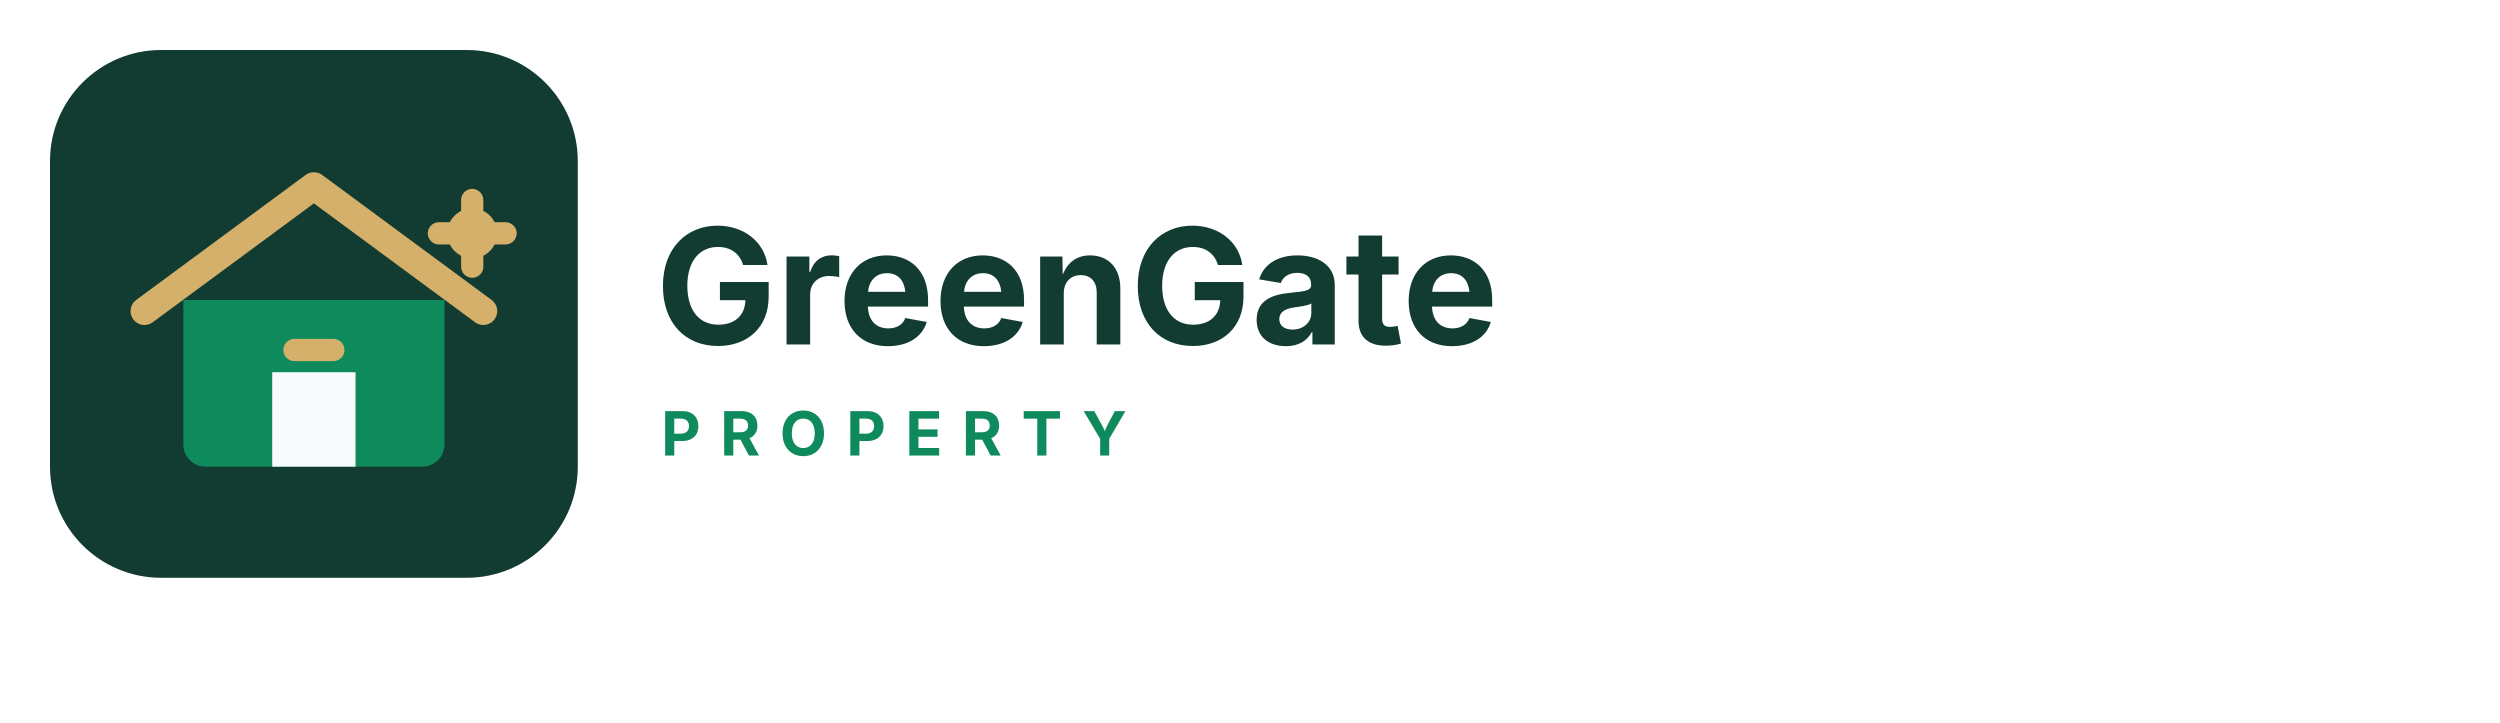
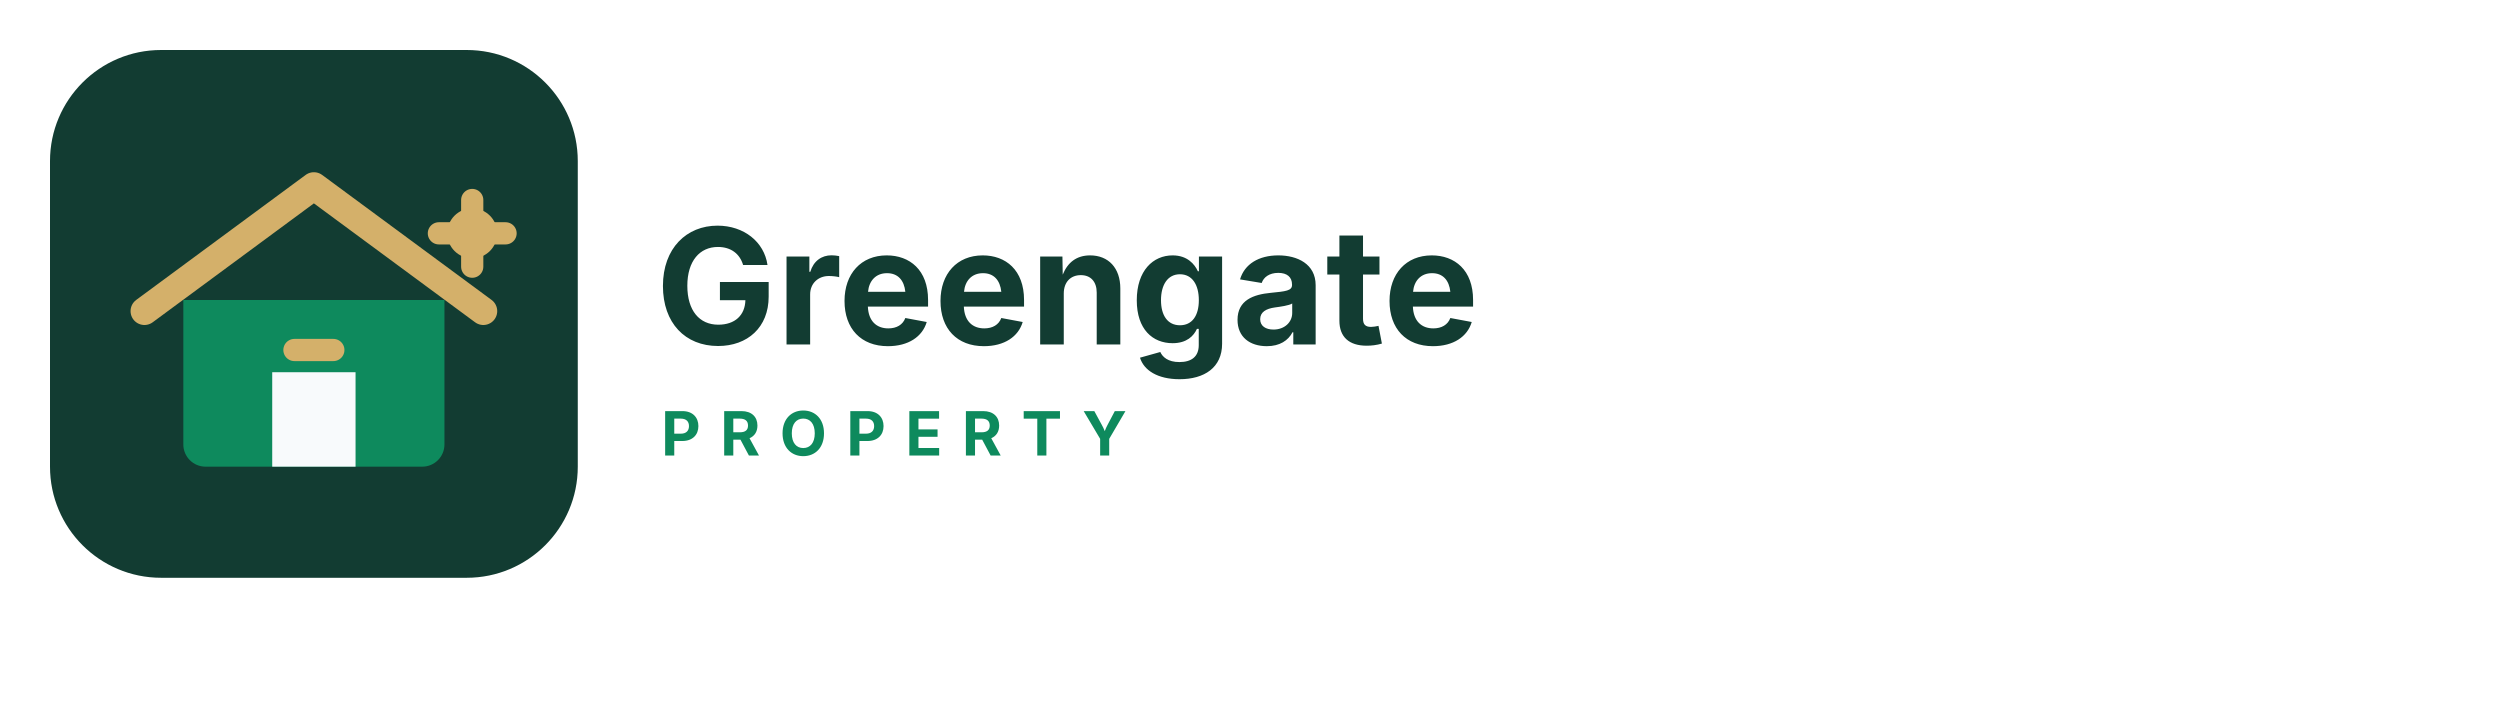
<svg xmlns="http://www.w3.org/2000/svg" width="900" height="260" viewBox="0 0 900 260" fill="none" role="img" aria-labelledby="title desc">
  <g transform="translate(18 18)">
    <rect x="0" y="0" width="190" height="190" rx="40" fill="#123C32" />
    <path d="M34 94L95 49L156 94" stroke="#D4B06A" stroke-width="10" stroke-linecap="round" stroke-linejoin="round" />
    <path d="M48 90V142C48 146.418 51.582 150 56 150H134C138.418 150 142 146.418 142 142V90" fill="#0E8A5D" />
    <path d="M80 150V116H110V150" fill="#F8FAFC" />
    <path d="M88 108H102" stroke="#D4B06A" stroke-width="8" stroke-linecap="round" />
    <circle cx="152" cy="66" r="9" fill="#D4B06A" />
    <path d="M152 54V78" stroke="#D4B06A" stroke-width="8" stroke-linecap="round" />
    <path d="M140 66H164" stroke="#D4B06A" stroke-width="8" stroke-linecap="round" />
  </g>
  <g transform="translate(236 62)">
-     <text x="0" y="62" fill="#123C32" font-family="Inter, Segoe UI, Arial, sans-serif" font-size="58" font-weight="700">GreenGate</text>
+     <text x="0" y="62" fill="#123C32" font-family="Inter, Segoe UI, Arial, sans-serif" font-size="58" font-weight="700">Greengate</text>
    <text x="2" y="102" fill="#0E8A5D" font-family="Inter, Segoe UI, Arial, sans-serif" font-size="22" font-weight="700" letter-spacing="7">PROPERTY</text>
  </g>
</svg>
